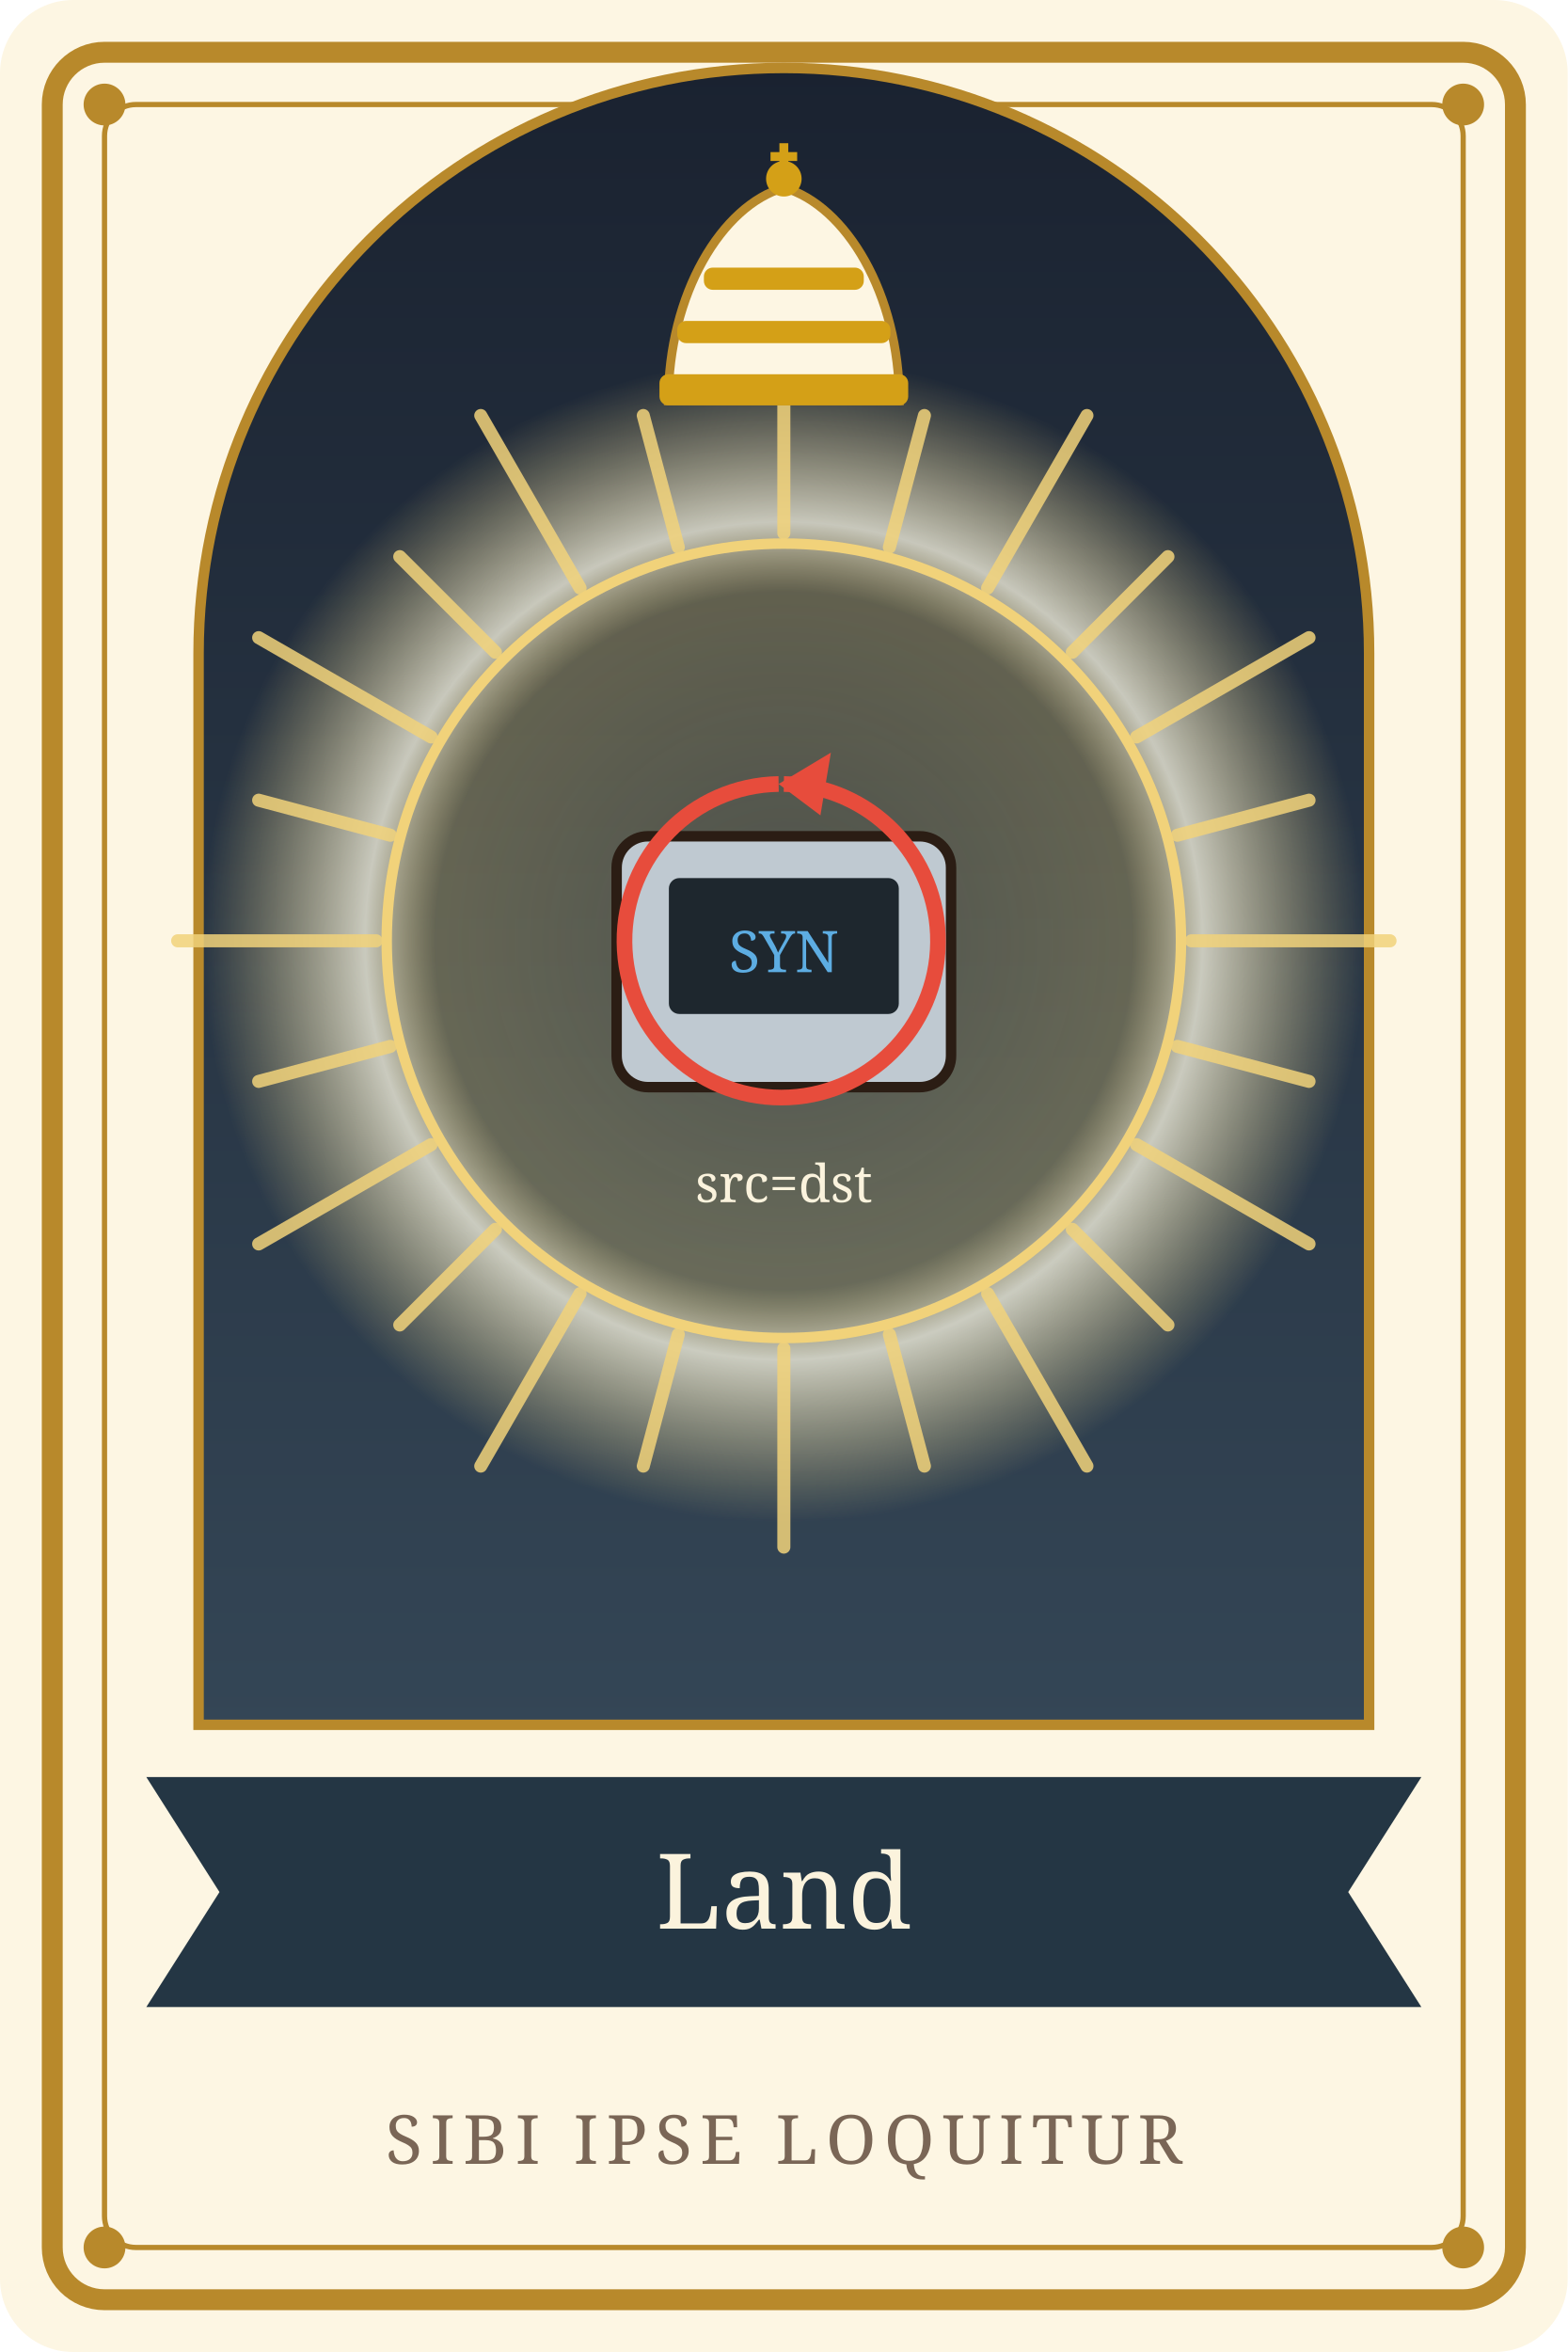
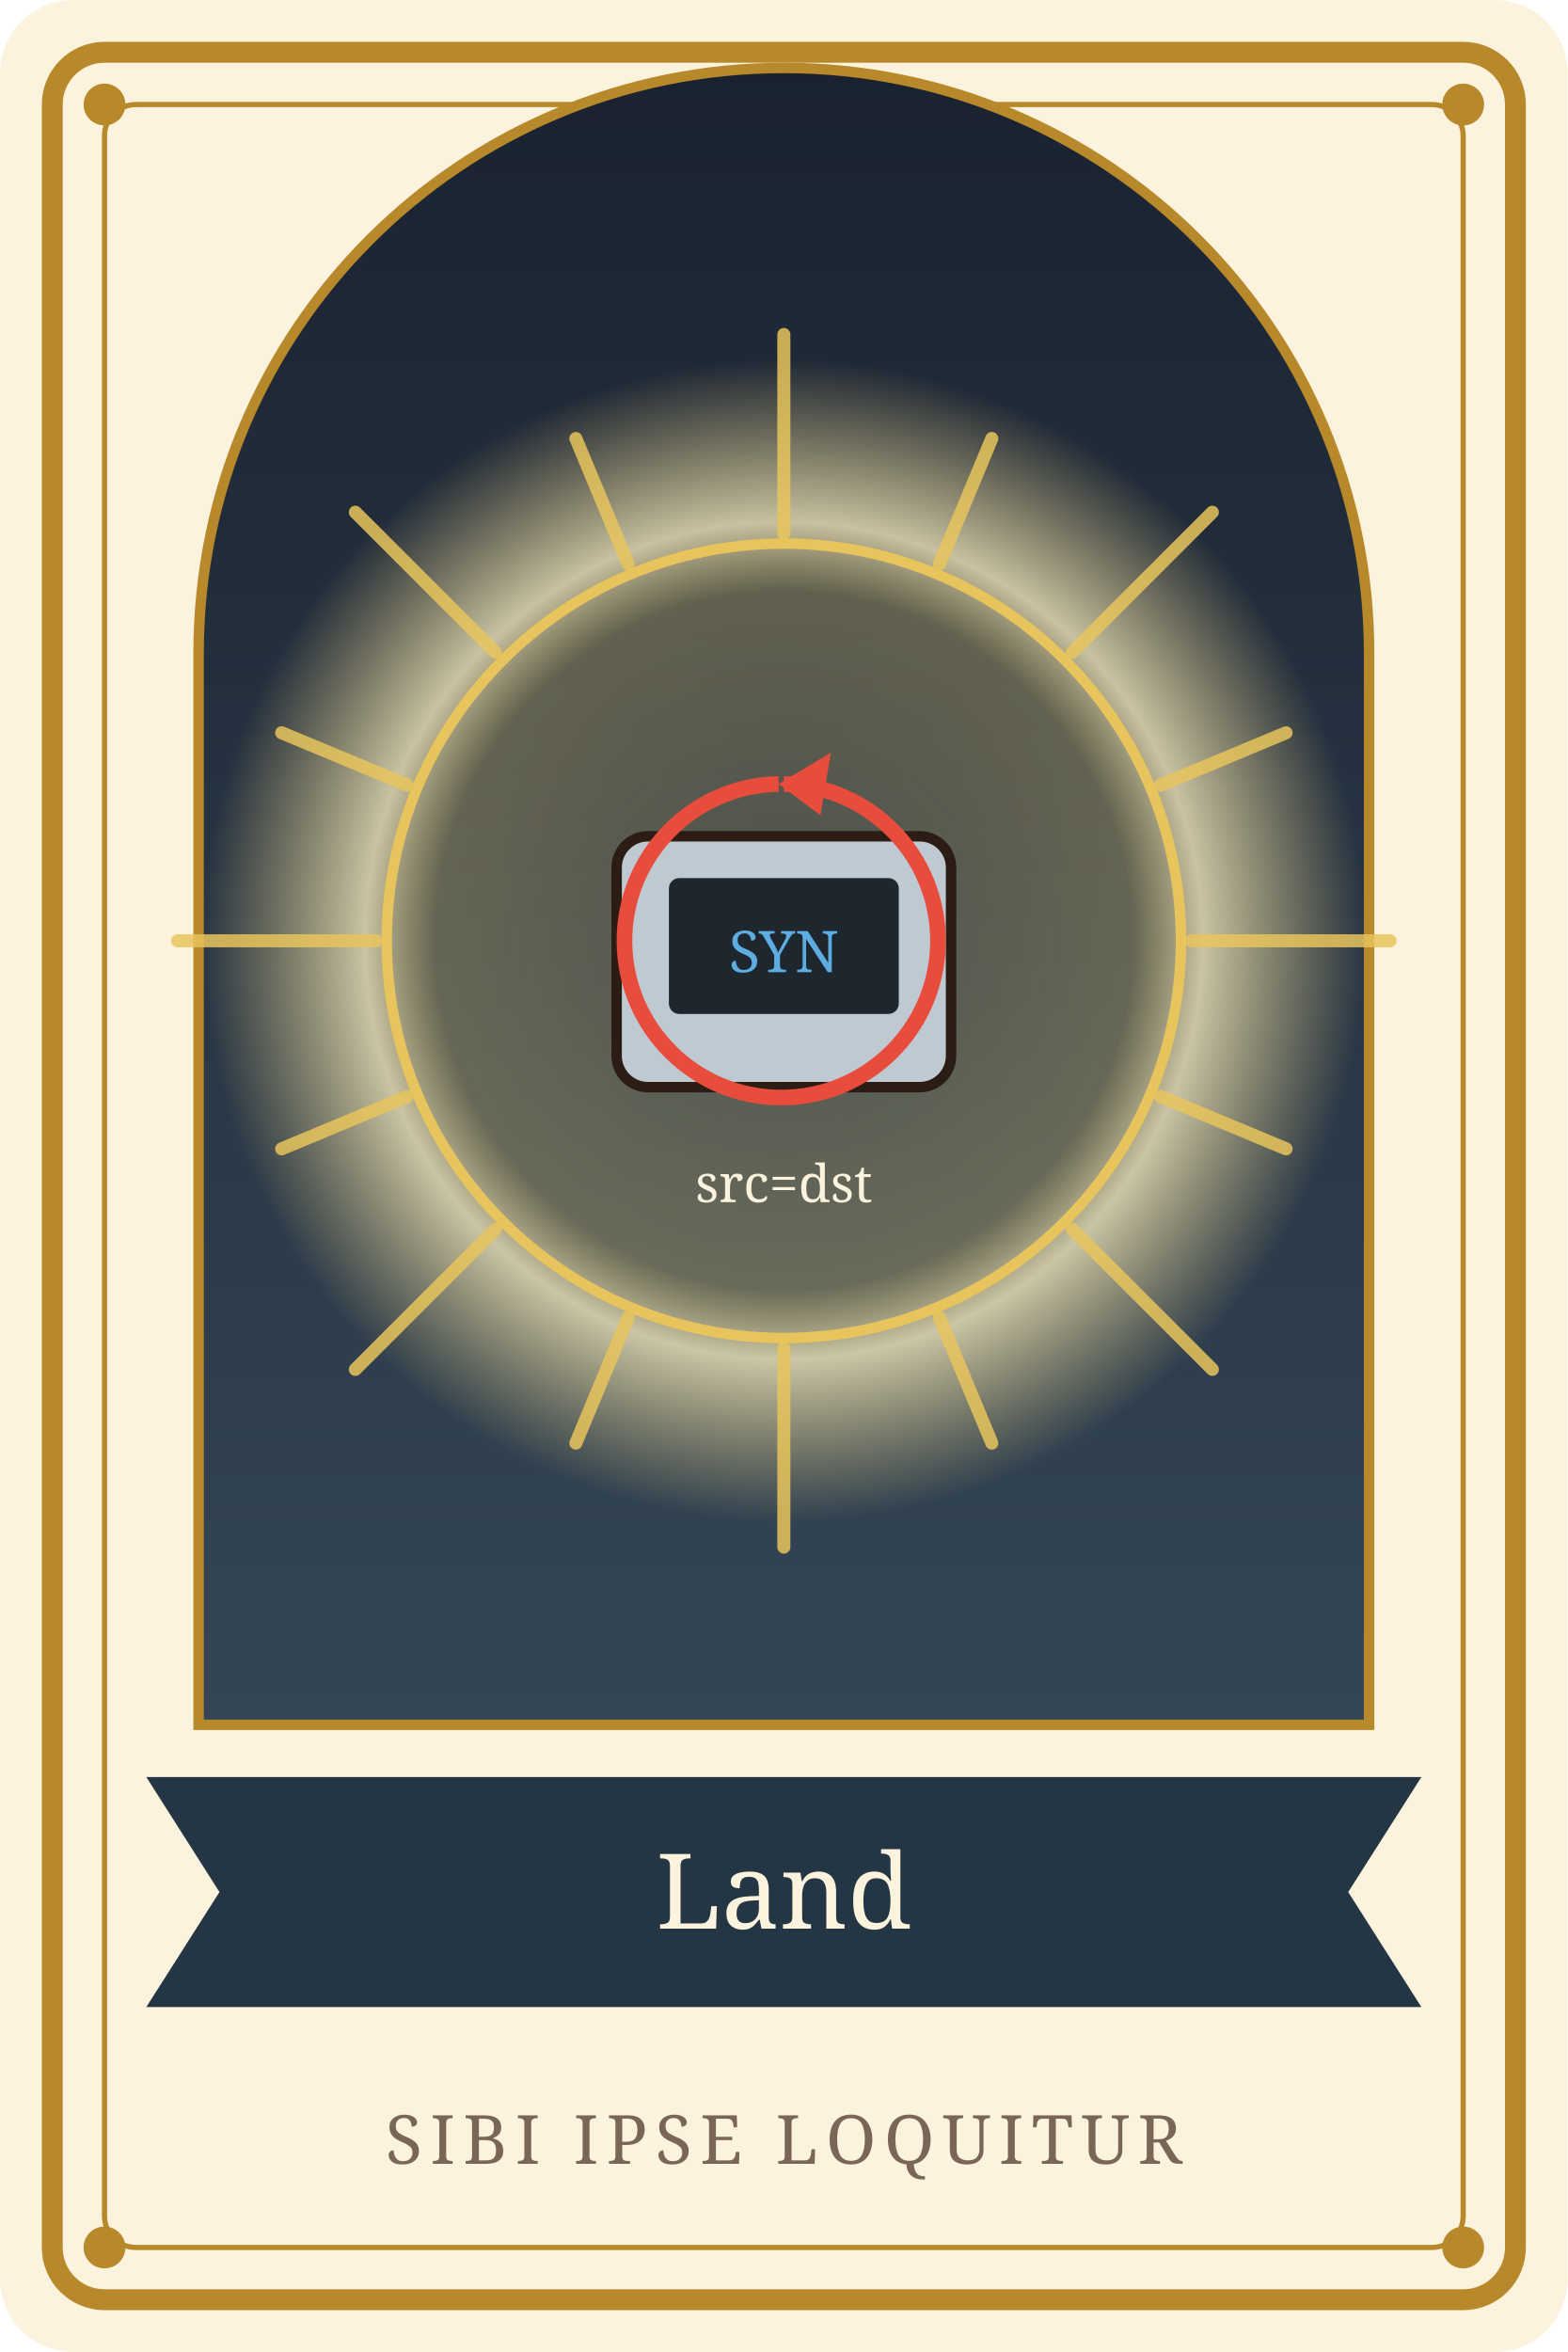
<svg xmlns="http://www.w3.org/2000/svg" viewBox="0 0 300 450" role="img" aria-label="Land">
  <defs>
    <radialGradient id="s-land-attack-halo">
      <stop offset="0%" stop-color="#f5d77a" stop-opacity="0.18" />
      <stop offset="60%" stop-color="#f5d77a" stop-opacity="0.3" />
-       <stop offset="72%" stop-color="#fffbe6" stop-opacity="0.75" />
+       <stop offset="72%" stop-color="#fff3c4" stop-opacity="0.75" />
      <stop offset="100%" stop-color="#f5d77a" stop-opacity="0" />
    </radialGradient>
    <linearGradient id="s-land-attack-niche" x1="0" y1="0" x2="0" y2="1">
      <stop offset="0%" stop-color="#1a2230" />
      <stop offset="100%" stop-color="#344656" />
    </linearGradient>
  </defs>
-   <rect width="300" height="450" rx="14" fill="#fdf6e3" />
+   <rect width="300" height="450" rx="14" fill="#fbf3dd" />
  <rect x="10" y="10" width="280" height="430" rx="10" fill="none" stroke="#b8892b" stroke-width="4" />
  <rect x="20" y="20" width="260" height="410" rx="6" fill="none" stroke="#b8892b" stroke-width="1" />
  <g fill="#b8892b">
    <circle cx="20" cy="20" r="4" />
    <circle cx="280" cy="20" r="4" />
    <circle cx="20" cy="430" r="4" />
    <circle cx="280" cy="430" r="4" />
  </g>
  <path d="M38 330 V125 A112 112 0 0 1 262 125 V330 Z" fill="url(#s-land-attack-niche)" stroke="#b8892b" stroke-width="2" />
  <circle cx="150" cy="180" r="112" fill="url(#s-land-attack-halo)" />
-   <g stroke="#f1d27a" stroke-width="2.5" stroke-linecap="round" opacity="0.85">
+   <g stroke="#e8c45c" stroke-width="2.5" stroke-linecap="round" opacity="0.85">
    <line x1="228.0" y1="180.0" x2="266.0" y2="180.0" />
-     <line x1="225.3" y1="200.2" x2="250.5" y2="206.9" />
-     <line x1="217.5" y1="219.0" x2="250.5" y2="238.0" />
-     <line x1="205.2" y1="235.2" x2="223.5" y2="253.5" />
-     <line x1="189.0" y1="247.5" x2="208.0" y2="280.5" />
-     <line x1="170.2" y1="255.3" x2="176.9" y2="280.5" />
+     <line x1="222.1" y1="209.8" x2="246.1" y2="219.8" />
+     <line x1="205.2" y1="235.2" x2="232.0" y2="262.0" />
+     <line x1="179.8" y1="252.1" x2="189.8" y2="276.1" />
    <line x1="150.0" y1="258.0" x2="150.0" y2="296.0" />
-     <line x1="129.8" y1="255.3" x2="123.1" y2="280.5" />
-     <line x1="111.0" y1="247.5" x2="92.0" y2="280.5" />
-     <line x1="94.8" y1="235.2" x2="76.5" y2="253.5" />
-     <line x1="82.5" y1="219.0" x2="49.5" y2="238.0" />
-     <line x1="74.7" y1="200.2" x2="49.5" y2="206.9" />
+     <line x1="120.2" y1="252.1" x2="110.2" y2="276.1" />
+     <line x1="94.8" y1="235.2" x2="68.0" y2="262.0" />
+     <line x1="77.9" y1="209.8" x2="53.9" y2="219.8" />
    <line x1="72.0" y1="180.0" x2="34.0" y2="180.0" />
-     <line x1="74.7" y1="159.8" x2="49.5" y2="153.1" />
-     <line x1="82.5" y1="141.0" x2="49.5" y2="122.0" />
-     <line x1="94.8" y1="124.8" x2="76.5" y2="106.5" />
-     <line x1="111.0" y1="112.5" x2="92.0" y2="79.5" />
-     <line x1="129.8" y1="104.7" x2="123.1" y2="79.5" />
+     <line x1="77.9" y1="150.2" x2="53.9" y2="140.2" />
+     <line x1="94.8" y1="124.8" x2="68.0" y2="98.0" />
+     <line x1="120.2" y1="107.9" x2="110.2" y2="83.9" />
    <line x1="150.0" y1="102.0" x2="150.0" y2="64.0" />
-     <line x1="170.2" y1="104.7" x2="176.9" y2="79.5" />
-     <line x1="189.0" y1="112.5" x2="208.0" y2="79.5" />
-     <line x1="205.2" y1="124.8" x2="223.5" y2="106.5" />
-     <line x1="217.5" y1="141.0" x2="250.5" y2="122.0" />
-     <line x1="225.3" y1="159.8" x2="250.5" y2="153.1" />
+     <line x1="179.8" y1="107.9" x2="189.8" y2="83.9" />
+     <line x1="205.2" y1="124.8" x2="232.0" y2="98.0" />
+     <line x1="222.1" y1="150.2" x2="246.1" y2="140.2" />
  </g>
-   <circle cx="150" cy="180" r="76" fill="none" stroke="#f1d27a" stroke-width="2" />
+   <circle cx="150" cy="180" r="76" fill="none" stroke="#e8c45c" stroke-width="2" />
  <g>
    <rect x="118" y="160" width="64" height="48" rx="6" fill="#bfc9d1" stroke="#2b1d14" stroke-width="2" />
    <rect x="128" y="168" width="44" height="26" rx="2" fill="#1e272e" />
    <text x="150" y="186" text-anchor="middle" font-family="'EB Garamond', Georgia, serif" font-size="11" fill="#5dade2">SYN</text>
    <path d="M150 150 a30 30 0 1 1 -1 0" fill="none" stroke="#e74c3c" stroke-width="3" />
    <path d="M149 150 l10 -6 l-2 12 z" fill="#e74c3c" />
    <text x="150" y="230" text-anchor="middle" font-family="'EB Garamond', Georgia, serif" font-size="10" fill="#fbf3dd">src=dst</text>
  </g>
-   <g transform="translate(150 58) scale(0.85)">
-     <path d="M-26 22 C-26 -2 -14 -22 0 -26 C14 -22 26 -2 26 22 Z" fill="#fdf6e3" stroke="#b8892b" stroke-width="2" />
-     <rect x="-28" y="16" width="56" height="7" rx="2" fill="#d4a017" />
-     <rect x="-24" y="4" width="48" height="5" rx="2" fill="#d4a017" />
-     <rect x="-18" y="-8" width="36" height="5" rx="2" fill="#d4a017" />
-     <circle cy="-28" r="4" fill="#d4a017" />
-     <path d="M0 -36 V-30 M-3 -33 H3" stroke="#d4a017" stroke-width="2" />
-   </g>
  <path d="M28 340 h244 l-14 22 l14 22 h-244 l14 -22 z" fill="#243644" />
  <text x="150" y="369" text-anchor="middle" font-family="'EB Garamond', Georgia, serif" font-size="20" fill="#fbf3dd">Land</text>
  <text x="150" y="414" text-anchor="middle" font-family="'EB Garamond', Georgia, serif" font-size="13" letter-spacing="1.5" fill="#7a6656">SIBI IPSE LOQUITUR</text>
</svg>
